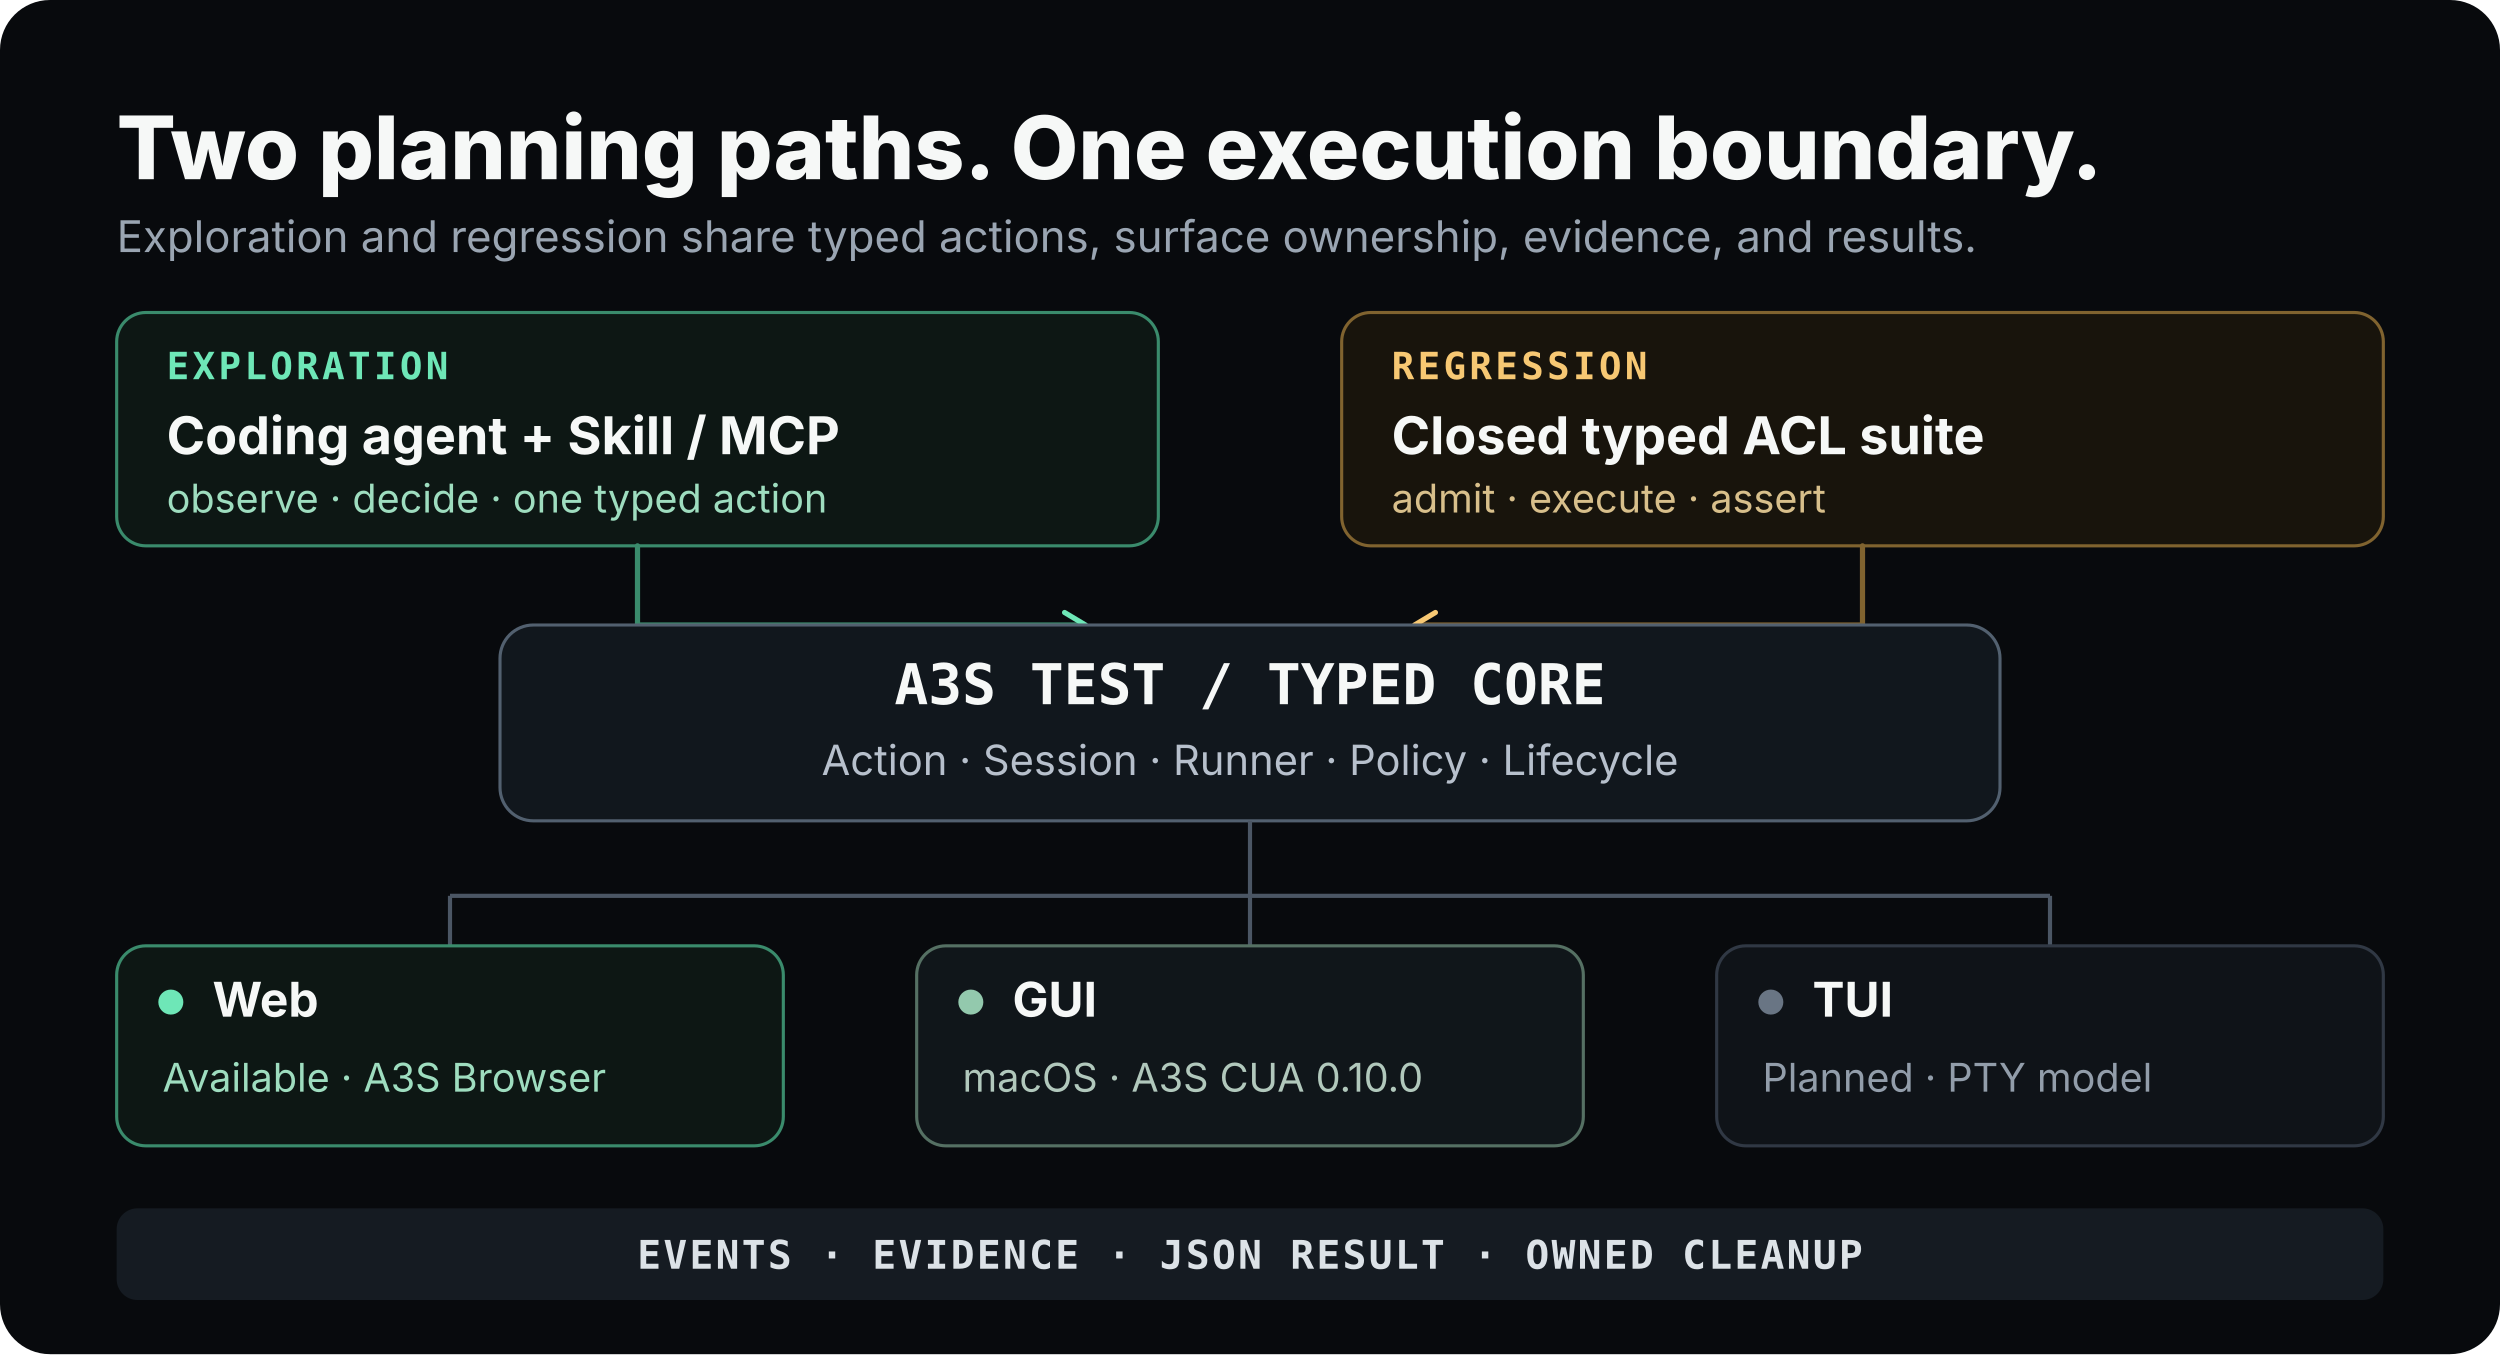
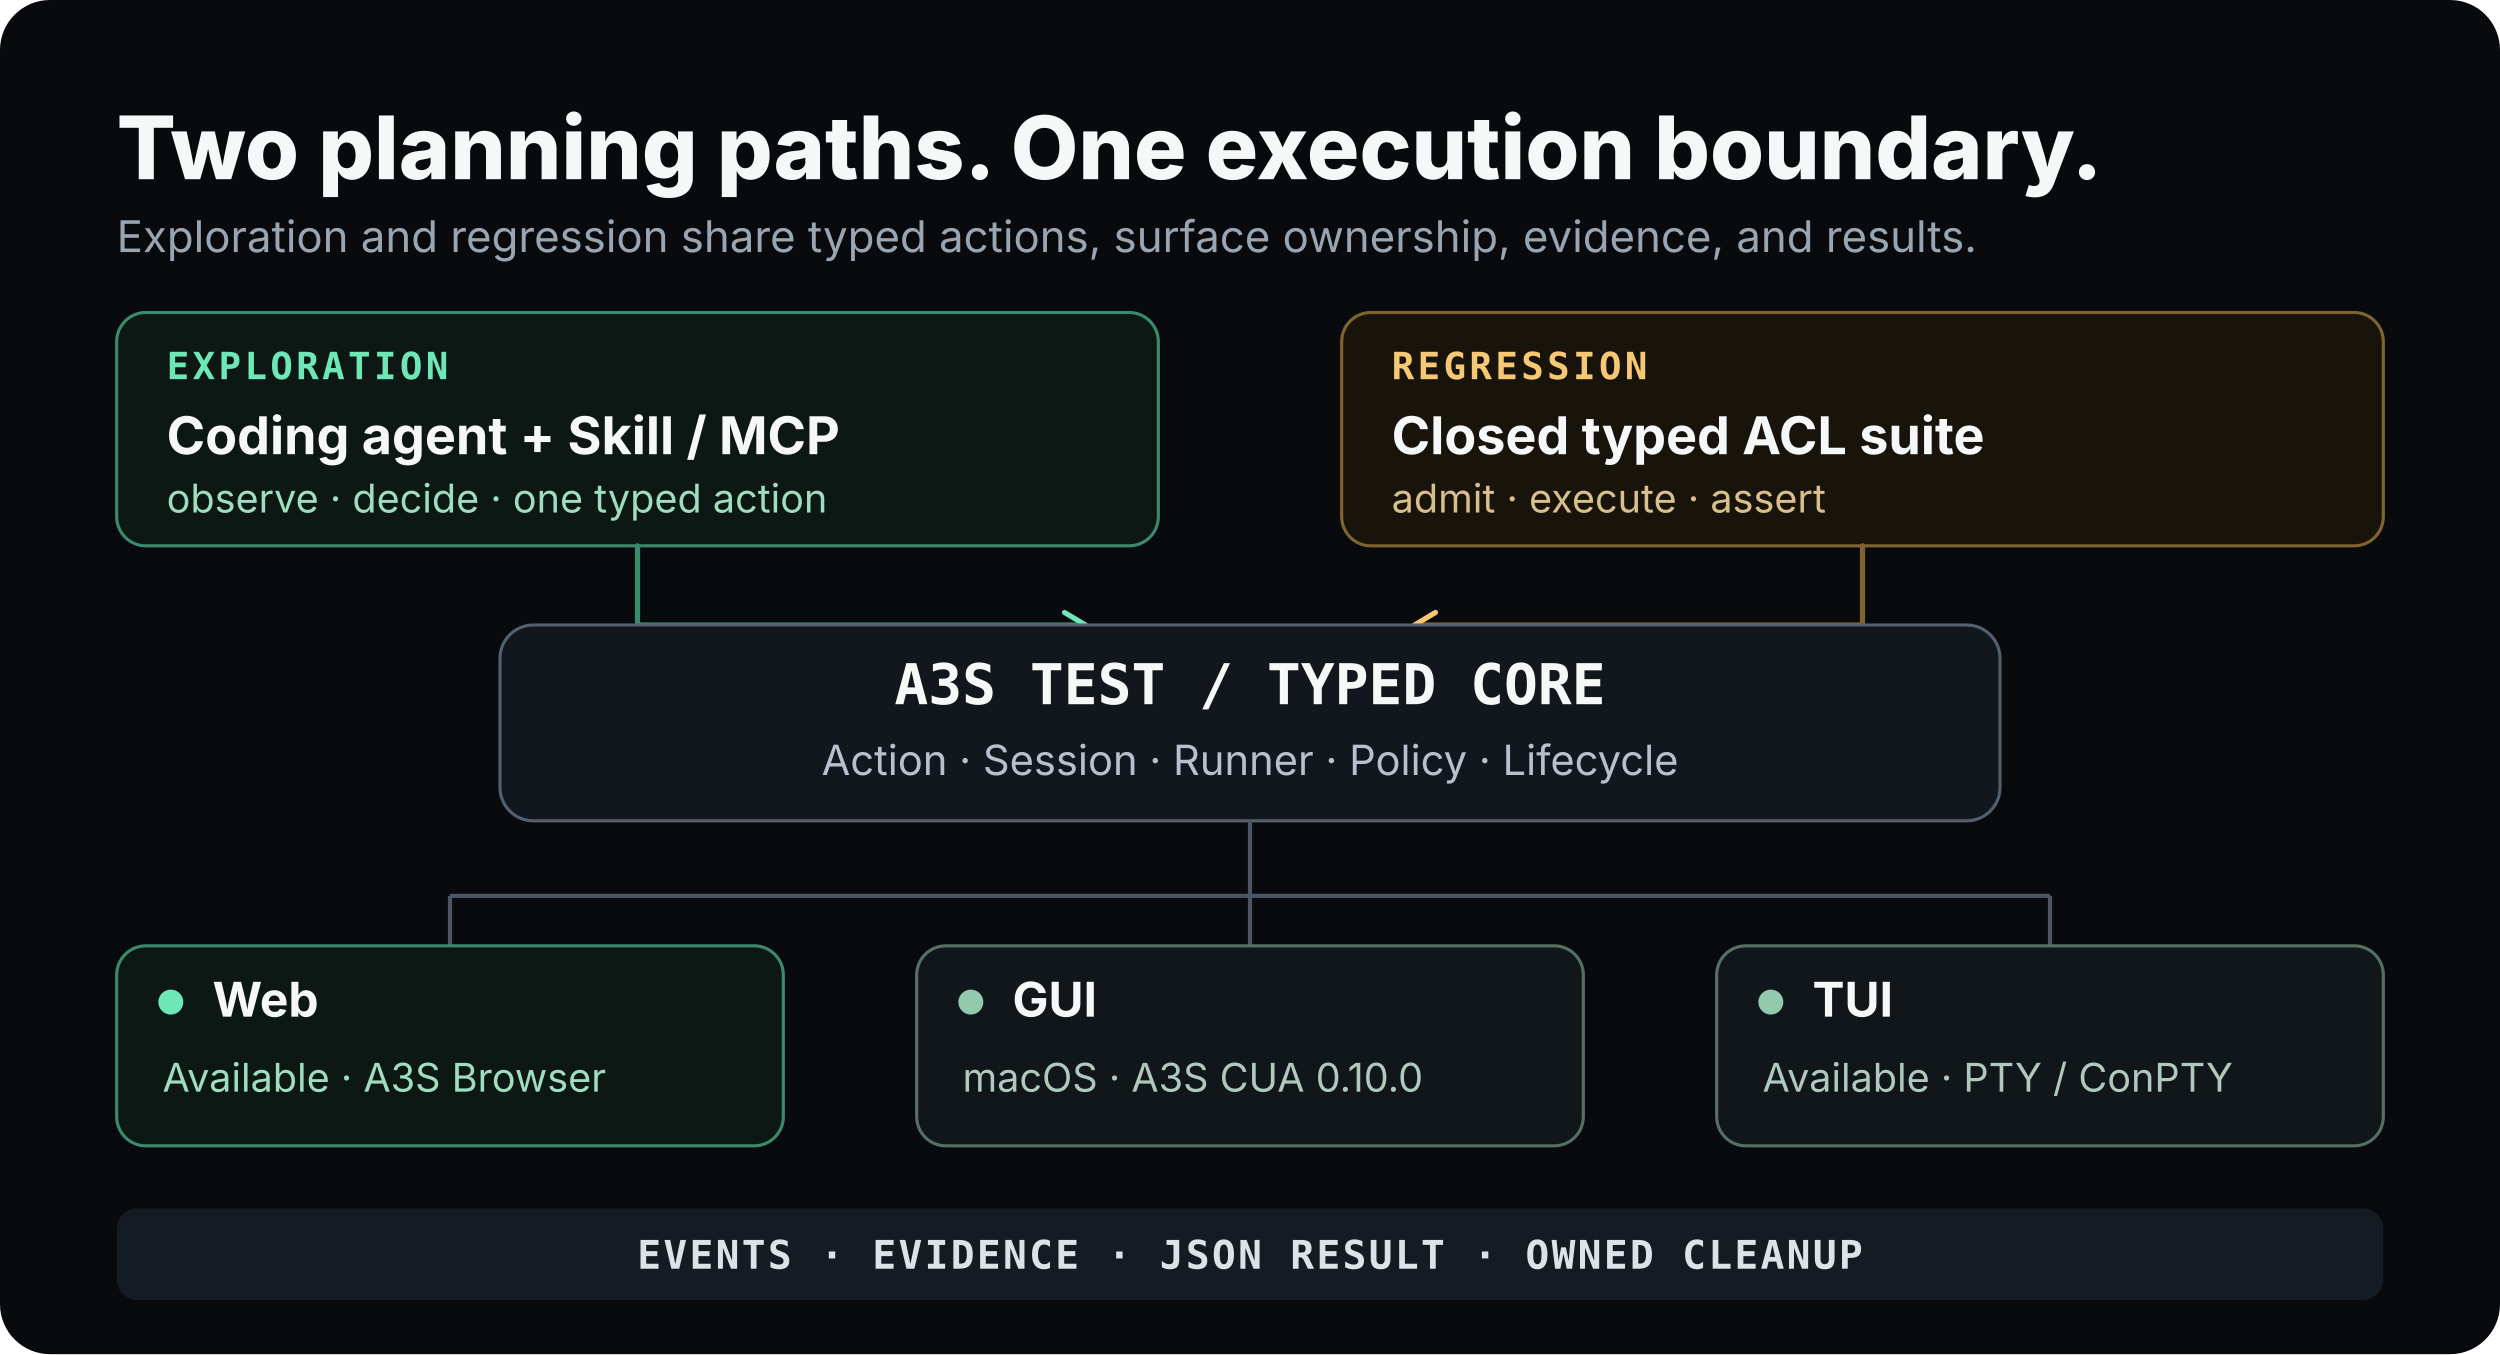
<svg xmlns="http://www.w3.org/2000/svg" width="1200" height="650" viewBox="0 0 1200 650" role="img" aria-labelledby="title desc">
  <rect width="1200" height="650" rx="24" fill="#080A0D" />
  <g id="diagram-title" transform="translate(56 46)" font-family="-apple-system, BlinkMacSystemFont, 'Segoe UI', sans-serif">
    <text x="0" y="40" fill="#F6F8F7" font-size="42" font-weight="760">Two planning paths. One execution boundary.</text>
    <text x="0" y="75" fill="#9AA5B2" font-size="21">Exploration and regression share typed actions, surface ownership, evidence, and results.</text>
  </g>
  <g id="planning-inputs" font-family="-apple-system, BlinkMacSystemFont, 'Segoe UI', sans-serif">
    <g id="agent-input" transform="translate(56 150)">
      <rect width="500" height="112" rx="14" fill="#0D1714" stroke="#3A8B6C" stroke-width="1.5" />
      <text x="24" y="32" fill="#6EE7B7" font-size="18" font-weight="750" letter-spacing="1.6" font-family="ui-monospace, SFMono-Regular, Menlo, Consolas, monospace">EXPLORATION</text>
      <text x="24" y="68" fill="#F6F8F7" font-size="25" font-weight="740">Coding agent + Skill / MCP</text>
      <text x="24" y="96" fill="#9EDDBF" font-size="19">observe · decide · one typed action</text>
    </g>
    <g id="acl-input" transform="translate(644 150)">
      <rect width="500" height="112" rx="14" fill="#18140C" stroke="#80632F" stroke-width="1.5" />
      <text x="24" y="32" fill="#F7C873" font-size="18" font-weight="750" letter-spacing="1.6" font-family="ui-monospace, SFMono-Regular, Menlo, Consolas, monospace">REGRESSION</text>
      <text x="24" y="68" fill="#F6F8F7" font-size="25" font-weight="740">Closed typed ACL suite</text>
      <text x="24" y="96" fill="#D8BF8B" font-size="19">admit · execute · assert</text>
    </g>
  </g>
  <g id="merge-path" fill="none" stroke-linecap="round" stroke-linejoin="round">
    <path d="M306 262V300H520" stroke="#3A8B6C" stroke-width="2.5" />
    <path d="M894 262V300H680" stroke="#80632F" stroke-width="2.5" />
    <path d="M511 294L521 300L511 306" stroke="#6EE7B7" stroke-width="2.5" />
    <path d="M689 294L679 300L689 306" stroke="#F7C873" stroke-width="2.5" />
  </g>
  <g id="typed-core" transform="translate(240 300)">
    <rect width="720" height="94" rx="16" fill="#11171D" stroke="#52606F" stroke-width="1.5" />
    <text x="360" y="38" text-anchor="middle" fill="#F6F8F7" font-size="27" font-weight="800" font-family="ui-monospace, SFMono-Regular, Menlo, Consolas, monospace">A3S TEST / TYPED CORE</text>
    <text x="360" y="72" text-anchor="middle" fill="#B7C0CC" font-size="20" font-family="-apple-system, BlinkMacSystemFont, 'Segoe UI', sans-serif">Action · Session · Runner · Policy · Lifecycle</text>
  </g>
  <g id="driver-paths" fill="none" stroke="#4B5664" stroke-width="2">
    <path d="M600 394V430" />
    <path d="M216 430H984" />
    <path d="M216 430V454M600 430V454M984 430V454" />
  </g>
  <g id="surface-drivers" font-family="-apple-system, BlinkMacSystemFont, 'Segoe UI', sans-serif">
    <g id="web-driver" transform="translate(56 454)">
      <rect width="320" height="96" rx="14" fill="#0D1714" stroke="#3A8B6C" stroke-width="1.5" />
      <circle cx="26" cy="27" r="6" fill="#6EE7B7" />
      <text x="46" y="34" fill="#F6F8F7" font-size="23" font-weight="750">Web</text>
      <text x="22" y="70" fill="#9EDDBF" font-size="19">Available · A3S Browser</text>
    </g>
    <g id="gui-driver" transform="translate(440 454)">
      <rect width="320" height="96" rx="14" fill="#10161A" stroke="#557063" stroke-width="1.5" />
      <circle cx="26" cy="27" r="6" fill="#93C9AD" />
      <text x="46" y="34" fill="#F6F8F7" font-size="23" font-weight="750">GUI</text>
      <text x="22" y="70" fill="#B1C8BC" font-size="19">macOS · A3S CUA 0.10.0</text>
    </g>
    <g id="tui-driver" transform="translate(824 454)">
-       <rect width="320" height="96" rx="14" fill="#0F1318" stroke="#303844" stroke-width="1.5" />
-       <circle cx="26" cy="27" r="6" fill="#697584" />
+       <rect width="320" height="96" rx="14" fill="#10161A" stroke="#557063" stroke-width="1.5" />
+       <circle cx="26" cy="27" r="6" fill="#93C9AD" />
      <text x="46" y="34" fill="#F6F8F7" font-size="23" font-weight="750">TUI</text>
-       <text x="22" y="70" fill="#929DAA" font-size="19">Planned · PTY model</text>
+       <text x="22" y="70" fill="#B1C8BC" font-size="19">Available · PTY / ConPTY</text>
    </g>
  </g>
  <g id="result-boundary" transform="translate(56 580)">
    <rect width="1088" height="44" rx="10" fill="#151B22" />
    <text x="544" y="29" text-anchor="middle" fill="#DCE2E7" font-size="19" font-weight="700" letter-spacing="1.1" font-family="ui-monospace, SFMono-Regular, Menlo, Consolas, monospace">EVENTS · EVIDENCE · JSON RESULT · OWNED CLEANUP</text>
  </g>
</svg>
